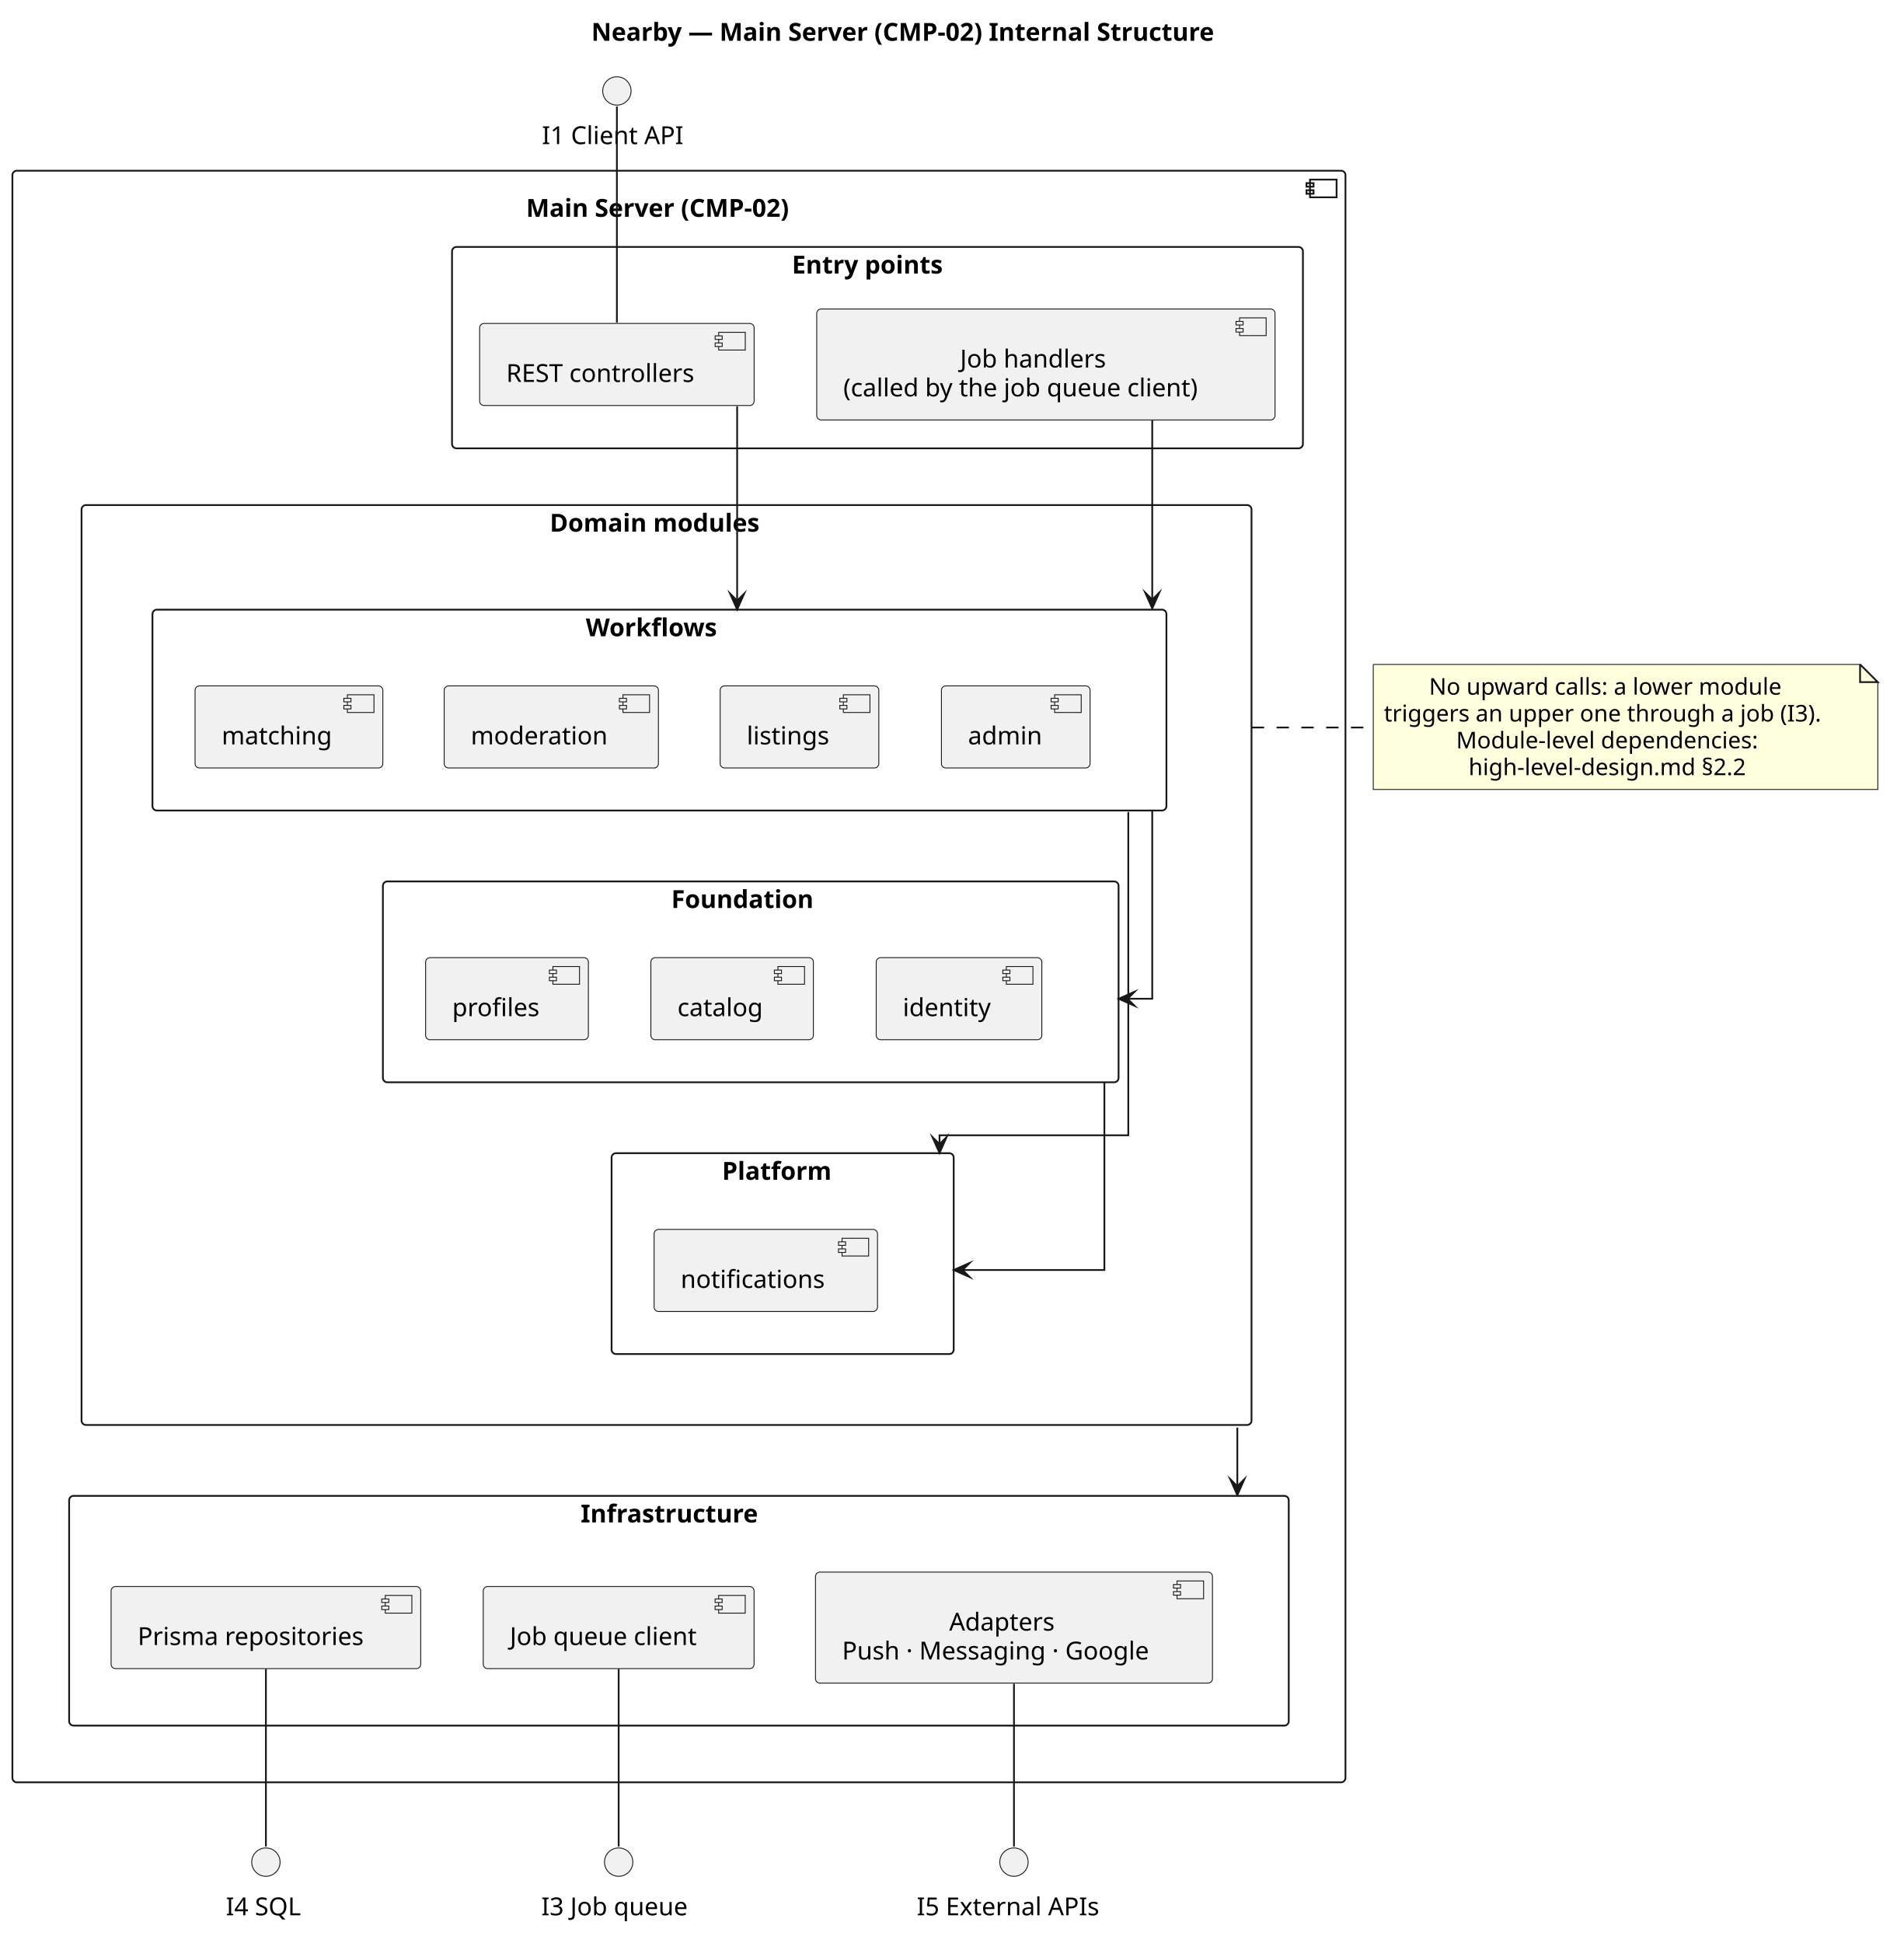
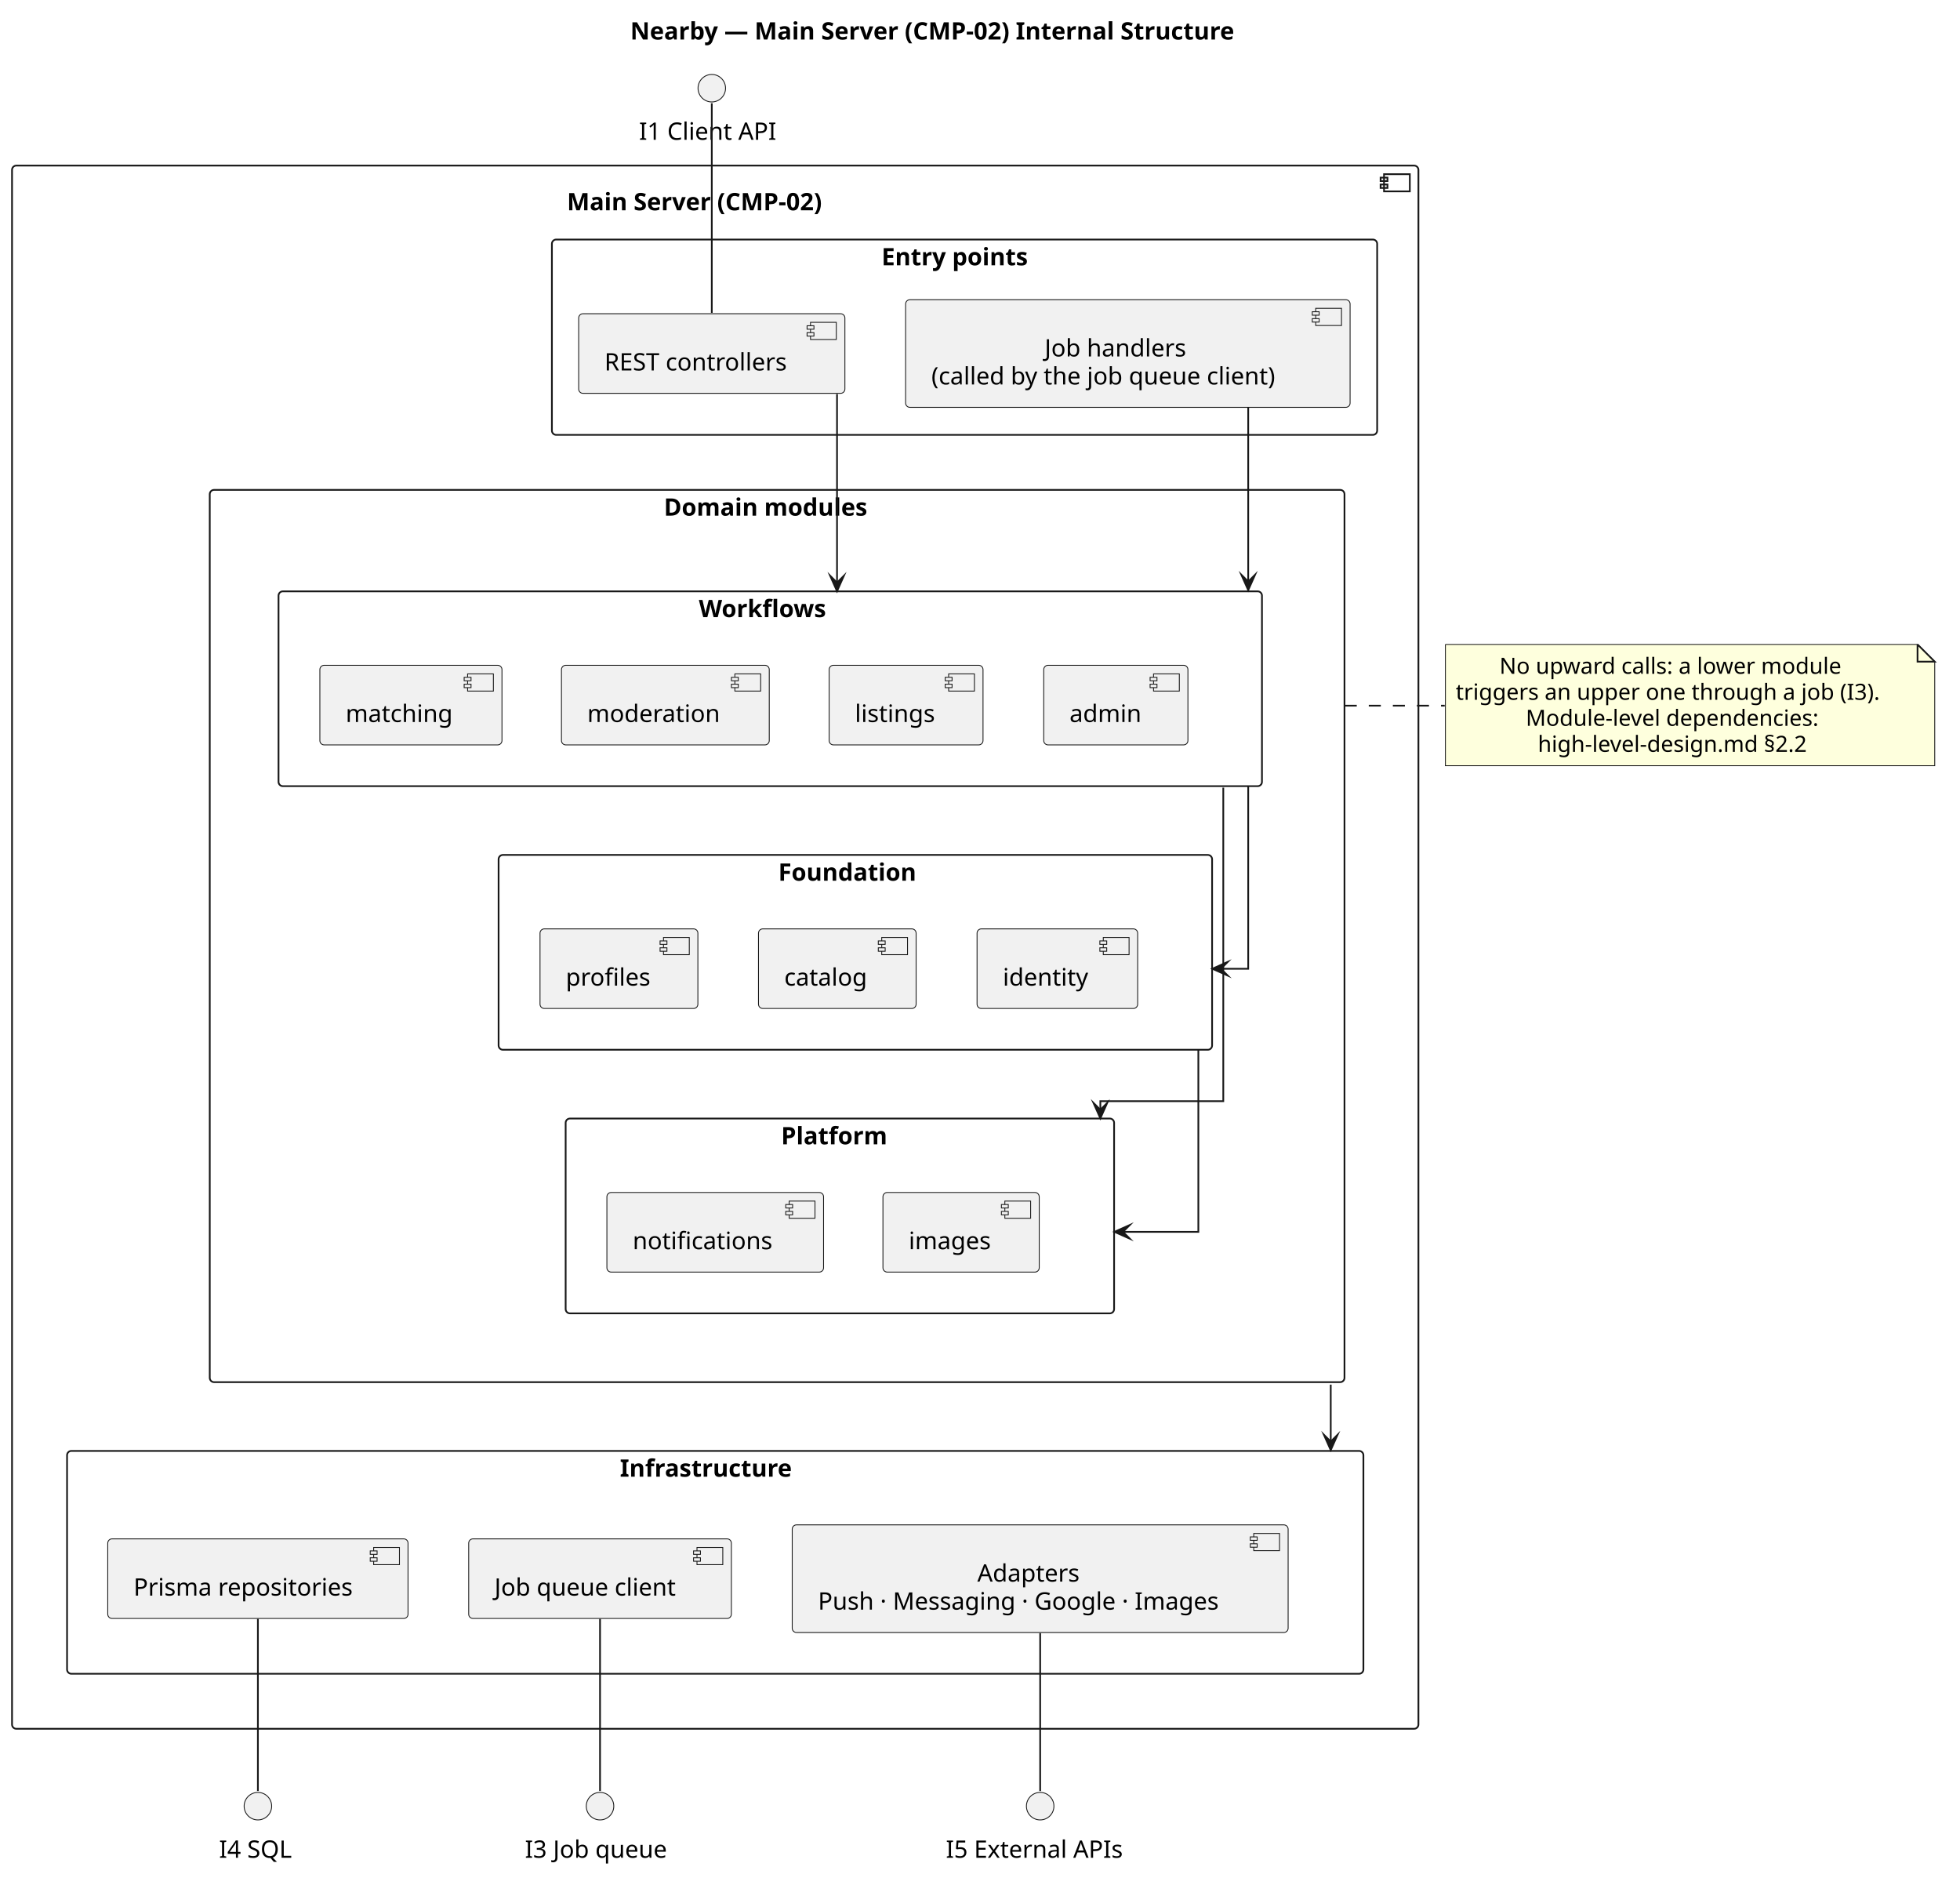
- <svg xmlns="http://www.w3.org/2000/svg" version="1.1" data-diagram-type="DESCRIPTION" style="width:1074px;height:1096px;background:#FFFFFF;" width="1074px" height="1096px" viewBox="0 0 1074 1096" zoomAndPan="magnify" preserveAspectRatio="none" contentStyleType="text/css">
+ <svg xmlns="http://www.w3.org/2000/svg" version="1.1" data-diagram-type="DESCRIPTION" style="width:1140px;height:1096px;background:#FFFFFF;" width="1140px" height="1096px" viewBox="0 0 1140 1096" zoomAndPan="magnify" preserveAspectRatio="none" contentStyleType="text/css">
  <defs />
  <g font-family="sans-serif" lengthAdjust="spacing">
    <g class="title" data-source-line="5">
-       <text x="333.577" y="22.995" fill="#000" font-size="14" textLength="400.148" font-weight="700">Nearby — Main Server (CMP-02) Internal Structure</text>
+       <text x="366.577" y="22.995" fill="#000" font-size="14" textLength="400.148" font-weight="700">Nearby — Main Server (CMP-02) Internal Structure</text>
    </g>
    <g class="cluster" data-qualified-name="Main Server .CMP-02." id="ent0002" data-source-line="15">
-       <rect x="7" y="96.297" width="752" height="909.08" fill="none" style="stroke:#181818;stroke-width:1;" rx="2.5" ry="2.5" />
-       <rect x="739" y="101.297" width="15" height="10" fill="none" style="stroke:#181818;stroke-width:1;" />
-       <rect x="737" y="103.297" width="4" height="2" fill="none" style="stroke:#181818;stroke-width:1;" />
-       <rect x="737" y="107.297" width="4" height="2" fill="none" style="stroke:#181818;stroke-width:1;" />
-       <text x="296.771" y="122.292" fill="#000" font-size="14" textLength="172.457" font-weight="700">Main Server (CMP-02)</text>
+       <rect x="7" y="96.297" width="818" height="909.08" fill="none" style="stroke:#181818;stroke-width:1;" rx="2.5" ry="2.5" />
+       <rect x="805" y="101.297" width="15" height="10" fill="none" style="stroke:#181818;stroke-width:1;" />
+       <rect x="803" y="103.297" width="4" height="2" fill="none" style="stroke:#181818;stroke-width:1;" />
+       <rect x="803" y="107.297" width="4" height="2" fill="none" style="stroke:#181818;stroke-width:1;" />
+       <text x="329.771" y="122.292" fill="#000" font-size="14" textLength="172.457" font-weight="700">Main Server (CMP-02)</text>
    </g>
    <g class="cluster" data-qualified-name="Main Server .CMP-02..L1" id="ent0003" data-source-line="17">
-       <rect x="255" y="139.297" width="480" height="113.6" fill="none" style="stroke:#181818;stroke-width:1;" rx="2.5" ry="2.5" />
-       <text x="446.721" y="154.292" fill="#000" font-size="14" textLength="96.558" font-weight="700">Entry points</text>
+       <rect x="321" y="139.297" width="480" height="113.6" fill="none" style="stroke:#181818;stroke-width:1;" rx="2.5" ry="2.5" />
+       <text x="512.721" y="154.292" fill="#000" font-size="14" textLength="96.558" font-weight="700">Entry points</text>
    </g>
    <g class="cluster" data-qualified-name="Main Server .CMP-02..L2" id="ent0006" data-source-line="22">
-       <rect x="46" y="284.897" width="660" height="518.89" fill="none" style="stroke:#181818;stroke-width:1;" rx="2.5" ry="2.5" />
-       <text x="310.132" y="299.892" fill="#000" font-size="14" textLength="131.735" font-weight="700">Domain modules</text>
+       <rect x="122" y="284.897" width="660" height="518.89" fill="none" style="stroke:#181818;stroke-width:1;" rx="2.5" ry="2.5" />
+       <text x="386.132" y="299.892" fill="#000" font-size="14" textLength="131.735" font-weight="700">Domain modules</text>
    </g>
    <g class="cluster" data-qualified-name="Main Server .CMP-02..L2.T1" id="ent0007" data-source-line="23">
-       <rect x="86" y="343.897" width="572" height="113.29" fill="none" style="stroke:#181818;stroke-width:1;" rx="2.5" ry="2.5" />
-       <text x="330.475" y="358.892" fill="#000" font-size="14" textLength="83.05" font-weight="700">Workflows</text>
+       <rect x="162" y="343.897" width="572" height="113.29" fill="none" style="stroke:#181818;stroke-width:1;" rx="2.5" ry="2.5" />
+       <text x="406.475" y="358.892" fill="#000" font-size="14" textLength="83.05" font-weight="700">Workflows</text>
    </g>
    <g class="cluster" data-qualified-name="Main Server .CMP-02..L2.T2" id="ent0012" data-source-line="29">
-       <rect x="216" y="497.187" width="415" height="113.3" fill="none" style="stroke:#181818;stroke-width:1;" rx="2.5" ry="2.5" />
-       <text x="378.67" y="512.182" fill="#000" font-size="14" textLength="89.66" font-weight="700">Foundation</text>
+       <rect x="290" y="497.187" width="415" height="113.3" fill="none" style="stroke:#181818;stroke-width:1;" rx="2.5" ry="2.5" />
+       <text x="452.67" y="512.182" fill="#000" font-size="14" textLength="89.66" font-weight="700">Foundation</text>
    </g>
    <g class="cluster" data-qualified-name="Main Server .CMP-02..L2.T3" id="ent0016" data-source-line="34">
-       <rect x="345" y="650.487" width="193" height="113.3" fill="none" style="stroke:#181818;stroke-width:1;" rx="2.5" ry="2.5" />
-       <text x="407.3" y="665.482" fill="#000" font-size="14" textLength="68.4" font-weight="700">Platform</text>
-     </g>
-     <g class="cluster" data-qualified-name="Main Server .CMP-02..L3" id="ent0018" data-source-line="39">
-       <rect x="39" y="843.787" width="688" height="129.59" fill="none" style="stroke:#181818;stroke-width:1;" rx="2.5" ry="2.5" />
-       <text x="327.564" y="858.782" fill="#000" font-size="14" textLength="110.872" font-weight="700">Infrastructure</text>
+       <rect x="329" y="650.487" width="319" height="113.3" fill="none" style="stroke:#181818;stroke-width:1;" rx="2.5" ry="2.5" />
+       <text x="454.3" y="665.482" fill="#000" font-size="14" textLength="68.4" font-weight="700">Platform</text>
+     </g>
+     <g class="cluster" data-qualified-name="Main Server .CMP-02..L3" id="ent0019" data-source-line="40">
+       <rect x="39" y="843.787" width="754" height="129.59" fill="none" style="stroke:#181818;stroke-width:1;" rx="2.5" ry="2.5" />
+       <text x="360.564" y="858.782" fill="#000" font-size="14" textLength="110.872" font-weight="700">Infrastructure</text>
    </g>
    <g class="entity" data-qualified-name="Main Server .CMP-02..L1.REST" id="ent0004" data-source-line="18">
-       <rect x="270.57" y="182.447" width="154.851" height="46.297" fill="#F1F1F1" style="stroke:#181818;stroke-width:0.5;" rx="2.5" ry="2.5" />
-       <rect x="405.421" y="187.447" width="15" height="10" fill="#F1F1F1" style="stroke:#181818;stroke-width:0.5;" />
-       <rect x="403.421" y="189.447" width="4" height="2" fill="#F1F1F1" style="stroke:#181818;stroke-width:0.5;" />
-       <rect x="403.421" y="193.447" width="4" height="2" fill="#F1F1F1" style="stroke:#181818;stroke-width:0.5;" />
-       <text x="285.57" y="215.442" fill="#000" font-size="14" textLength="114.851">REST controllers</text>
+       <rect x="336.57" y="182.447" width="154.851" height="46.297" fill="#F1F1F1" style="stroke:#181818;stroke-width:0.5;" rx="2.5" ry="2.5" />
+       <rect x="471.421" y="187.447" width="15" height="10" fill="#F1F1F1" style="stroke:#181818;stroke-width:0.5;" />
+       <rect x="469.421" y="189.447" width="4" height="2" fill="#F1F1F1" style="stroke:#181818;stroke-width:0.5;" />
+       <rect x="469.421" y="193.447" width="4" height="2" fill="#F1F1F1" style="stroke:#181818;stroke-width:0.5;" />
+       <text x="351.57" y="215.442" fill="#000" font-size="14" textLength="114.851">REST controllers</text>
    </g>
    <g class="entity" data-qualified-name="Main Server .CMP-02..L1.JOBS" id="ent0005" data-source-line="19">
-       <rect x="460.73" y="174.297" width="258.531" height="62.594" fill="#F1F1F1" style="stroke:#181818;stroke-width:0.5;" rx="2.5" ry="2.5" />
-       <rect x="699.261" y="179.297" width="15" height="10" fill="#F1F1F1" style="stroke:#181818;stroke-width:0.5;" />
-       <rect x="697.261" y="181.297" width="4" height="2" fill="#F1F1F1" style="stroke:#181818;stroke-width:0.5;" />
-       <rect x="697.261" y="185.297" width="4" height="2" fill="#F1F1F1" style="stroke:#181818;stroke-width:0.5;" />
-       <text x="541.598" y="207.292" fill="#000" font-size="14" textLength="86.796">Job handlers</text>
-       <text x="475.73" y="223.589" fill="#000" font-size="14" textLength="218.531">(called by the job queue client)</text>
+       <rect x="526.73" y="174.297" width="258.531" height="62.594" fill="#F1F1F1" style="stroke:#181818;stroke-width:0.5;" rx="2.5" ry="2.5" />
+       <rect x="765.261" y="179.297" width="15" height="10" fill="#F1F1F1" style="stroke:#181818;stroke-width:0.5;" />
+       <rect x="763.261" y="181.297" width="4" height="2" fill="#F1F1F1" style="stroke:#181818;stroke-width:0.5;" />
+       <rect x="763.261" y="185.297" width="4" height="2" fill="#F1F1F1" style="stroke:#181818;stroke-width:0.5;" />
+       <text x="607.598" y="207.292" fill="#000" font-size="14" textLength="86.796">Job handlers</text>
+       <text x="541.73" y="223.589" fill="#000" font-size="14" textLength="218.531">(called by the job queue client)</text>
    </g>
    <g class="entity" data-qualified-name="Main Server .CMP-02..L2.T1.MA" id="ent0008" data-source-line="24">
-       <rect x="110.04" y="386.897" width="105.926" height="46.297" fill="#F1F1F1" style="stroke:#181818;stroke-width:0.5;" rx="2.5" ry="2.5" />
-       <rect x="195.966" y="391.897" width="15" height="10" fill="#F1F1F1" style="stroke:#181818;stroke-width:0.5;" />
-       <rect x="193.966" y="393.897" width="4" height="2" fill="#F1F1F1" style="stroke:#181818;stroke-width:0.5;" />
-       <rect x="193.966" y="397.897" width="4" height="2" fill="#F1F1F1" style="stroke:#181818;stroke-width:0.5;" />
-       <text x="125.04" y="419.892" fill="#000" font-size="14" textLength="65.926">matching</text>
+       <rect x="186.04" y="386.897" width="105.926" height="46.297" fill="#F1F1F1" style="stroke:#181818;stroke-width:0.5;" rx="2.5" ry="2.5" />
+       <rect x="271.966" y="391.897" width="15" height="10" fill="#F1F1F1" style="stroke:#181818;stroke-width:0.5;" />
+       <rect x="269.966" y="393.897" width="4" height="2" fill="#F1F1F1" style="stroke:#181818;stroke-width:0.5;" />
+       <rect x="269.966" y="397.897" width="4" height="2" fill="#F1F1F1" style="stroke:#181818;stroke-width:0.5;" />
+       <text x="201.04" y="419.892" fill="#000" font-size="14" textLength="65.926">matching</text>
    </g>
    <g class="entity" data-qualified-name="Main Server .CMP-02..L2.T1.MO" id="ent0009" data-source-line="25">
-       <rect x="250.57" y="386.897" width="120.855" height="46.297" fill="#F1F1F1" style="stroke:#181818;stroke-width:0.5;" rx="2.5" ry="2.5" />
-       <rect x="351.425" y="391.897" width="15" height="10" fill="#F1F1F1" style="stroke:#181818;stroke-width:0.5;" />
-       <rect x="349.425" y="393.897" width="4" height="2" fill="#F1F1F1" style="stroke:#181818;stroke-width:0.5;" />
-       <rect x="349.425" y="397.897" width="4" height="2" fill="#F1F1F1" style="stroke:#181818;stroke-width:0.5;" />
-       <text x="265.57" y="419.892" fill="#000" font-size="14" textLength="80.855">moderation</text>
+       <rect x="326.57" y="386.897" width="120.855" height="46.297" fill="#F1F1F1" style="stroke:#181818;stroke-width:0.5;" rx="2.5" ry="2.5" />
+       <rect x="427.425" y="391.897" width="15" height="10" fill="#F1F1F1" style="stroke:#181818;stroke-width:0.5;" />
+       <rect x="425.425" y="393.897" width="4" height="2" fill="#F1F1F1" style="stroke:#181818;stroke-width:0.5;" />
+       <rect x="425.425" y="397.897" width="4" height="2" fill="#F1F1F1" style="stroke:#181818;stroke-width:0.5;" />
+       <text x="341.57" y="419.892" fill="#000" font-size="14" textLength="80.855">moderation</text>
    </g>
    <g class="entity" data-qualified-name="Main Server .CMP-02..L2.T1.LI" id="ent0010" data-source-line="26">
-       <rect x="406.25" y="386.897" width="89.506" height="46.297" fill="#F1F1F1" style="stroke:#181818;stroke-width:0.5;" rx="2.5" ry="2.5" />
-       <rect x="475.756" y="391.897" width="15" height="10" fill="#F1F1F1" style="stroke:#181818;stroke-width:0.5;" />
-       <rect x="473.756" y="393.897" width="4" height="2" fill="#F1F1F1" style="stroke:#181818;stroke-width:0.5;" />
-       <rect x="473.756" y="397.897" width="4" height="2" fill="#F1F1F1" style="stroke:#181818;stroke-width:0.5;" />
-       <text x="421.25" y="419.892" fill="#000" font-size="14" textLength="49.506">listings</text>
+       <rect x="482.25" y="386.897" width="89.506" height="46.297" fill="#F1F1F1" style="stroke:#181818;stroke-width:0.5;" rx="2.5" ry="2.5" />
+       <rect x="551.756" y="391.897" width="15" height="10" fill="#F1F1F1" style="stroke:#181818;stroke-width:0.5;" />
+       <rect x="549.756" y="393.897" width="4" height="2" fill="#F1F1F1" style="stroke:#181818;stroke-width:0.5;" />
+       <rect x="549.756" y="397.897" width="4" height="2" fill="#F1F1F1" style="stroke:#181818;stroke-width:0.5;" />
+       <text x="497.25" y="419.892" fill="#000" font-size="14" textLength="49.506">listings</text>
    </g>
    <g class="entity" data-qualified-name="Main Server .CMP-02..L2.T1.AD" id="ent0011" data-source-line="27">
-       <rect x="531.07" y="386.897" width="83.866" height="46.297" fill="#F1F1F1" style="stroke:#181818;stroke-width:0.5;" rx="2.5" ry="2.5" />
-       <rect x="594.936" y="391.897" width="15" height="10" fill="#F1F1F1" style="stroke:#181818;stroke-width:0.5;" />
-       <rect x="592.936" y="393.897" width="4" height="2" fill="#F1F1F1" style="stroke:#181818;stroke-width:0.5;" />
-       <rect x="592.936" y="397.897" width="4" height="2" fill="#F1F1F1" style="stroke:#181818;stroke-width:0.5;" />
-       <text x="546.07" y="419.892" fill="#000" font-size="14" textLength="43.866">admin</text>
+       <rect x="607.07" y="386.897" width="83.866" height="46.297" fill="#F1F1F1" style="stroke:#181818;stroke-width:0.5;" rx="2.5" ry="2.5" />
+       <rect x="670.936" y="391.897" width="15" height="10" fill="#F1F1F1" style="stroke:#181818;stroke-width:0.5;" />
+       <rect x="668.936" y="393.897" width="4" height="2" fill="#F1F1F1" style="stroke:#181818;stroke-width:0.5;" />
+       <rect x="668.936" y="397.897" width="4" height="2" fill="#F1F1F1" style="stroke:#181818;stroke-width:0.5;" />
+       <text x="622.07" y="419.892" fill="#000" font-size="14" textLength="43.866">admin</text>
    </g>
    <g class="entity" data-qualified-name="Main Server .CMP-02..L2.T2.PR" id="ent0013" data-source-line="30">
-       <rect x="240.09" y="540.187" width="91.823" height="46.297" fill="#F1F1F1" style="stroke:#181818;stroke-width:0.5;" rx="2.5" ry="2.5" />
-       <rect x="311.913" y="545.187" width="15" height="10" fill="#F1F1F1" style="stroke:#181818;stroke-width:0.5;" />
-       <rect x="309.913" y="547.187" width="4" height="2" fill="#F1F1F1" style="stroke:#181818;stroke-width:0.5;" />
-       <rect x="309.913" y="551.187" width="4" height="2" fill="#F1F1F1" style="stroke:#181818;stroke-width:0.5;" />
-       <text x="255.09" y="573.182" fill="#000" font-size="14" textLength="51.823">profiles</text>
+       <rect x="314.09" y="540.187" width="91.823" height="46.297" fill="#F1F1F1" style="stroke:#181818;stroke-width:0.5;" rx="2.5" ry="2.5" />
+       <rect x="385.913" y="545.187" width="15" height="10" fill="#F1F1F1" style="stroke:#181818;stroke-width:0.5;" />
+       <rect x="383.913" y="547.187" width="4" height="2" fill="#F1F1F1" style="stroke:#181818;stroke-width:0.5;" />
+       <rect x="383.913" y="551.187" width="4" height="2" fill="#F1F1F1" style="stroke:#181818;stroke-width:0.5;" />
+       <text x="329.09" y="573.182" fill="#000" font-size="14" textLength="51.823">profiles</text>
    </g>
    <g class="entity" data-qualified-name="Main Server .CMP-02..L2.T2.CA" id="ent0014" data-source-line="31">
-       <rect x="367.16" y="540.187" width="91.687" height="46.297" fill="#F1F1F1" style="stroke:#181818;stroke-width:0.5;" rx="2.5" ry="2.5" />
-       <rect x="438.847" y="545.187" width="15" height="10" fill="#F1F1F1" style="stroke:#181818;stroke-width:0.5;" />
-       <rect x="436.847" y="547.187" width="4" height="2" fill="#F1F1F1" style="stroke:#181818;stroke-width:0.5;" />
-       <rect x="436.847" y="551.187" width="4" height="2" fill="#F1F1F1" style="stroke:#181818;stroke-width:0.5;" />
-       <text x="382.16" y="573.182" fill="#000" font-size="14" textLength="51.687">catalog</text>
+       <rect x="441.16" y="540.187" width="91.687" height="46.297" fill="#F1F1F1" style="stroke:#181818;stroke-width:0.5;" rx="2.5" ry="2.5" />
+       <rect x="512.847" y="545.187" width="15" height="10" fill="#F1F1F1" style="stroke:#181818;stroke-width:0.5;" />
+       <rect x="510.847" y="547.187" width="4" height="2" fill="#F1F1F1" style="stroke:#181818;stroke-width:0.5;" />
+       <rect x="510.847" y="551.187" width="4" height="2" fill="#F1F1F1" style="stroke:#181818;stroke-width:0.5;" />
+       <text x="456.16" y="573.182" fill="#000" font-size="14" textLength="51.687">catalog</text>
    </g>
    <g class="entity" data-qualified-name="Main Server .CMP-02..L2.T2.ID" id="ent0015" data-source-line="32">
-       <rect x="494.29" y="540.187" width="93.416" height="46.297" fill="#F1F1F1" style="stroke:#181818;stroke-width:0.5;" rx="2.5" ry="2.5" />
-       <rect x="567.706" y="545.187" width="15" height="10" fill="#F1F1F1" style="stroke:#181818;stroke-width:0.5;" />
-       <rect x="565.706" y="547.187" width="4" height="2" fill="#F1F1F1" style="stroke:#181818;stroke-width:0.5;" />
-       <rect x="565.706" y="551.187" width="4" height="2" fill="#F1F1F1" style="stroke:#181818;stroke-width:0.5;" />
-       <text x="509.29" y="573.182" fill="#000" font-size="14" textLength="53.416">identity</text>
+       <rect x="568.29" y="540.187" width="93.416" height="46.297" fill="#F1F1F1" style="stroke:#181818;stroke-width:0.5;" rx="2.5" ry="2.5" />
+       <rect x="641.706" y="545.187" width="15" height="10" fill="#F1F1F1" style="stroke:#181818;stroke-width:0.5;" />
+       <rect x="639.706" y="547.187" width="4" height="2" fill="#F1F1F1" style="stroke:#181818;stroke-width:0.5;" />
+       <rect x="639.706" y="551.187" width="4" height="2" fill="#F1F1F1" style="stroke:#181818;stroke-width:0.5;" />
+       <text x="583.29" y="573.182" fill="#000" font-size="14" textLength="53.416">identity</text>
    </g>
    <g class="entity" data-qualified-name="Main Server .CMP-02..L2.T3.NO" id="ent0017" data-source-line="35">
-       <rect x="368.99" y="693.487" width="126.023" height="46.297" fill="#F1F1F1" style="stroke:#181818;stroke-width:0.5;" rx="2.5" ry="2.5" />
-       <rect x="475.013" y="698.487" width="15" height="10" fill="#F1F1F1" style="stroke:#181818;stroke-width:0.5;" />
-       <rect x="473.013" y="700.487" width="4" height="2" fill="#F1F1F1" style="stroke:#181818;stroke-width:0.5;" />
-       <rect x="473.013" y="704.487" width="4" height="2" fill="#F1F1F1" style="stroke:#181818;stroke-width:0.5;" />
-       <text x="383.99" y="726.482" fill="#000" font-size="14" textLength="86.023">notifications</text>
-     </g>
-     <g class="entity" data-qualified-name="Main Server .CMP-02..L3.REPO" id="ent0019" data-source-line="40">
+       <rect x="352.99" y="693.487" width="126.023" height="46.297" fill="#F1F1F1" style="stroke:#181818;stroke-width:0.5;" rx="2.5" ry="2.5" />
+       <rect x="459.013" y="698.487" width="15" height="10" fill="#F1F1F1" style="stroke:#181818;stroke-width:0.5;" />
+       <rect x="457.013" y="700.487" width="4" height="2" fill="#F1F1F1" style="stroke:#181818;stroke-width:0.5;" />
+       <rect x="457.013" y="704.487" width="4" height="2" fill="#F1F1F1" style="stroke:#181818;stroke-width:0.5;" />
+       <text x="367.99" y="726.482" fill="#000" font-size="14" textLength="86.023">notifications</text>
+     </g>
+     <g class="entity" data-qualified-name="Main Server .CMP-02..L2.T3.IM" id="ent0018" data-source-line="36">
+       <rect x="513.55" y="693.487" width="90.9" height="46.297" fill="#F1F1F1" style="stroke:#181818;stroke-width:0.5;" rx="2.5" ry="2.5" />
+       <rect x="584.45" y="698.487" width="15" height="10" fill="#F1F1F1" style="stroke:#181818;stroke-width:0.5;" />
+       <rect x="582.45" y="700.487" width="4" height="2" fill="#F1F1F1" style="stroke:#181818;stroke-width:0.5;" />
+       <rect x="582.45" y="704.487" width="4" height="2" fill="#F1F1F1" style="stroke:#181818;stroke-width:0.5;" />
+       <text x="528.55" y="726.482" fill="#000" font-size="14" textLength="50.9">images</text>
+     </g>
+     <g class="entity" data-qualified-name="Main Server .CMP-02..L3.REPO" id="ent0020" data-source-line="41">
      <rect x="62.67" y="894.927" width="174.661" height="46.297" fill="#F1F1F1" style="stroke:#181818;stroke-width:0.5;" rx="2.5" ry="2.5" />
      <rect x="217.331" y="899.927" width="15" height="10" fill="#F1F1F1" style="stroke:#181818;stroke-width:0.5;" />
      <rect x="215.331" y="901.927" width="4" height="2" fill="#F1F1F1" style="stroke:#181818;stroke-width:0.5;" />
      <rect x="215.331" y="905.927" width="4" height="2" fill="#F1F1F1" style="stroke:#181818;stroke-width:0.5;" />
      <text x="77.67" y="927.922" fill="#000" font-size="14" textLength="134.661">Prisma repositories</text>
    </g>
-     <g class="entity" data-qualified-name="Main Server .CMP-02..L3.QUEUE" id="ent0020" data-source-line="41">
+     <g class="entity" data-qualified-name="Main Server .CMP-02..L3.QUEUE" id="ent0021" data-source-line="42">
      <rect x="272.6" y="894.927" width="152.793" height="46.297" fill="#F1F1F1" style="stroke:#181818;stroke-width:0.5;" rx="2.5" ry="2.5" />
      <rect x="405.393" y="899.927" width="15" height="10" fill="#F1F1F1" style="stroke:#181818;stroke-width:0.5;" />
      <rect x="403.393" y="901.927" width="4" height="2" fill="#F1F1F1" style="stroke:#181818;stroke-width:0.5;" />
      <rect x="403.393" y="905.927" width="4" height="2" fill="#F1F1F1" style="stroke:#181818;stroke-width:0.5;" />
      <text x="287.6" y="927.922" fill="#000" font-size="14" textLength="112.793">Job queue client</text>
    </g>
-     <g class="entity" data-qualified-name="Main Server .CMP-02..L3.ADP" id="ent0021" data-source-line="42">
-       <rect x="460.03" y="886.787" width="223.948" height="62.594" fill="#F1F1F1" style="stroke:#181818;stroke-width:0.5;" rx="2.5" ry="2.5" />
-       <rect x="663.978" y="891.787" width="15" height="10" fill="#F1F1F1" style="stroke:#181818;stroke-width:0.5;" />
-       <rect x="661.978" y="893.787" width="4" height="2" fill="#F1F1F1" style="stroke:#181818;stroke-width:0.5;" />
-       <rect x="661.978" y="897.787" width="4" height="2" fill="#F1F1F1" style="stroke:#181818;stroke-width:0.5;" />
-       <text x="535.463" y="919.782" fill="#000" font-size="14" textLength="63.082">Adapters</text>
-       <text x="475.03" y="936.079" fill="#000" font-size="14" textLength="183.948">Push · Messaging · Google</text>
+     <g class="entity" data-qualified-name="Main Server .CMP-02..L3.ADP" id="ent0022" data-source-line="43">
+       <rect x="460.78" y="886.787" width="288.438" height="62.594" fill="#F1F1F1" style="stroke:#181818;stroke-width:0.5;" rx="2.5" ry="2.5" />
+       <rect x="729.218" y="891.787" width="15" height="10" fill="#F1F1F1" style="stroke:#181818;stroke-width:0.5;" />
+       <rect x="727.218" y="893.787" width="4" height="2" fill="#F1F1F1" style="stroke:#181818;stroke-width:0.5;" />
+       <rect x="727.218" y="897.787" width="4" height="2" fill="#F1F1F1" style="stroke:#181818;stroke-width:0.5;" />
+       <text x="568.458" y="919.782" fill="#000" font-size="14" textLength="63.082">Adapters</text>
+       <text x="475.78" y="936.079" fill="#000" font-size="14" textLength="248.438">Push · Messaging · Google · Images</text>
    </g>
    <g class="entity" data-qualified-name="I1" id="ent0001" data-source-line="13">
-       <ellipse cx="348" cy="51.297" rx="8" ry="8" fill="#F1F1F1" style="stroke:#181818;stroke-width:0.5;" />
-       <text x="305.692" y="81.292" fill="#000" font-size="14" textLength="84.615">I1 Client API</text>
-     </g>
-     <g class="entity" data-qualified-name="I4" id="ent0022" data-source-line="46">
+       <ellipse cx="414" cy="51.297" rx="8" ry="8" fill="#F1F1F1" style="stroke:#181818;stroke-width:0.5;" />
+       <text x="371.692" y="81.292" fill="#000" font-size="14" textLength="84.615">I1 Client API</text>
+     </g>
+     <g class="entity" data-qualified-name="I4" id="ent0023" data-source-line="47">
      <ellipse cx="150" cy="1050.377" rx="8" ry="8" fill="#F1F1F1" style="stroke:#181818;stroke-width:0.5;" />
      <text x="127.404" y="1080.372" fill="#000" font-size="14" textLength="45.192">I4 SQL</text>
    </g>
-     <g class="entity" data-qualified-name="I3" id="ent0023" data-source-line="47">
+     <g class="entity" data-qualified-name="I3" id="ent0024" data-source-line="48">
      <ellipse cx="349" cy="1050.377" rx="8" ry="8" fill="#F1F1F1" style="stroke:#181818;stroke-width:0.5;" />
      <text x="305.312" y="1080.372" fill="#000" font-size="14" textLength="87.377">I3 Job queue</text>
    </g>
-     <g class="entity" data-qualified-name="I5" id="ent0024" data-source-line="48">
-       <ellipse cx="572" cy="1050.377" rx="8" ry="8" fill="#F1F1F1" style="stroke:#181818;stroke-width:0.5;" />
-       <text x="517.145" y="1080.372" fill="#000" font-size="14" textLength="109.71">I5 External APIs</text>
-     </g>
-     <g class="entity" data-qualified-name="GMN46" id="ent0047" data-source-line="78">
-       <path d="M774.69,374.777 L774.69,445.308 L1059.302,445.308 L1059.302,384.777 L1049.302,374.777 L774.69,374.777" style="stroke:#181818;stroke-width:0.5;" fill="#FEFFDD" />
-       <path d="M1049.302,374.777 L1049.302,384.777 L1059.302,384.777 L1049.302,374.777" style="stroke:#181818;stroke-width:1;" fill="#FEFFDD" />
-       <text x="806.125" y="391.844" fill="#000" font-size="13" textLength="212.742">No upward calls: a lower module</text>
-       <text x="780.69" y="406.977" fill="#000" font-size="13" textLength="263.612">triggers an upper one through a job (I3).</text>
-       <text x="821.423" y="422.109" fill="#000" font-size="13" textLength="182.146">Module-level dependencies:</text>
-       <text x="828.437" y="437.242" fill="#000" font-size="13" textLength="168.118">high-level-design.md §2.2</text>
-     </g>
-     <g class="link" data-entity-1="ent0001" data-entity-2="ent0004" id="lnk25" data-source-line="50" data-link-type="association">
-       <path d="M348,60.037 C348,83.237 348,147.027 348,181.957" style="stroke:#181818;stroke-width:1;" fill="none" id="I1-REST" />
-     </g>
-     <g class="link" data-entity-1="ent0004" data-entity-2="ent0007" id="lnk26" data-source-line="51" data-link-type="dependency">
-       <path d="M415.84,229.167 C415.84,253.022 415.84,290.824 415.84,322.663 C415.84,326.643 415.84,330.53 415.84,334.284 C415.84,336.162 415.84,338.006 415.84,339.812 C415.84,340.715 415.84,341.609 415.84,342.493 C415.84,342.935 415.84,338.374 415.84,338.811" style="stroke:#181818;stroke-width:1;" fill="none" id="REST-to-T1" />
-       <polygon points="415.84,343.811,419.84,334.811,415.84,338.811,411.84,334.811,415.84,343.811" fill="#181818" style="stroke:#181818;stroke-width:1;stroke-linejoin:miter;stroke-miterlimit:10;" />
-     </g>
-     <g class="link" data-entity-1="ent0005" data-entity-2="ent0007" id="lnk27" data-source-line="52" data-link-type="dependency">
-       <path d="M650,237.097 C650,264.427 650,304.984 650,339.956 C650,341.048 650,337.136 650,338.217" style="stroke:#181818;stroke-width:1;" fill="none" id="JOBS-to-T1" />
-       <polygon points="650,343.217,654,334.217,650,338.217,646,334.217,650,343.217" fill="#181818" style="stroke:#181818;stroke-width:1;stroke-linejoin:miter;stroke-miterlimit:10;" />
-     </g>
-     <g class="link" data-entity-1="ent0007" data-entity-2="ent0012" id="lnk28" data-source-line="55" data-link-type="dependency">
-       <path d="M650,457.351 C650,459.496 650,461.678 650,463.887 C650,472.723 650,482.004 650,491.199 C650,527.979 650,563.377 650,563.377 C650,563.377 644.458,563.377 638.395,563.377 C636.879,563.377 635.331,563.377 633.829,563.377 C633.078,563.377 632.338,563.377 631.62,563.377 C631.441,563.377 636.262,563.377 636.086,563.377" style="stroke:#181818;stroke-width:1;" fill="none" id="T1-to-T2" />
-       <polygon points="631.086,563.377,640.086,567.377,636.086,563.377,640.086,559.377,631.086,563.377" fill="#181818" style="stroke:#181818;stroke-width:1;stroke-linejoin:miter;stroke-miterlimit:10;" />
-     </g>
-     <g class="link" data-entity-1="ent0012" data-entity-2="ent0016" id="lnk29" data-source-line="56" data-link-type="dependency">
-       <path d="M623,610.553 C623,612.694 623,614.871 623,617.076 C623,625.896 623,635.159 623,644.337 C623,681.047 623,716.377 623,716.377 C623,716.377 601.878,716.377 579.765,716.377 C568.709,716.377 557.405,716.377 548.37,716.377 C546.112,716.377 543.995,716.377 542.059,716.377 C541.091,716.377 540.169,716.377 539.296,716.377 C538.86,716.377 543.436,716.377 543.026,716.377" style="stroke:#181818;stroke-width:1;" fill="none" id="T2-to-T3" />
-       <polygon points="538.026,716.377,547.026,720.377,543.026,716.377,547.026,712.377,538.026,716.377" fill="#181818" style="stroke:#181818;stroke-width:1;stroke-linejoin:miter;stroke-miterlimit:10;" />
-     </g>
-     <g class="link" data-entity-1="ent0007" data-entity-2="ent0016" id="lnk30" data-source-line="57" data-link-type="dependency">
-       <path d="M636.5,458.033 C636.5,458.405 636.5,458.779 636.5,459.154 C636.5,460.654 636.5,462.177 636.5,463.722 C636.5,469.898 636.5,476.412 636.5,483.15 C636.5,496.627 636.5,511.002 636.5,525.377 C636.5,582.877 636.5,640.377 636.5,640.377 C636.5,640.377 530,640.377 530,640.377 C530,640.377 530,641.424 530,643.273 C530,644.197 530,645.322 530,646.617 C530,647.264 530,647.954 530,648.683 C530,649.047 530,649.421 530,649.804 C530,649.995 530,645.189 530,645.385" style="stroke:#181818;stroke-width:1;" fill="none" id="T1-to-T3" />
-       <polygon points="530,650.385,534,641.385,530,645.385,526,641.385,530,650.385" fill="#181818" style="stroke:#181818;stroke-width:1;stroke-linejoin:miter;stroke-miterlimit:10;" />
-     </g>
-     <g class="link" data-entity-1="ent0006" data-entity-2="ent0018" id="lnk31" data-source-line="59" data-link-type="dependency">
-       <path d="M698,805.244 C698,818.402 698,830.822 698,842.273 C698,842.631 698,837.988 698,838.344" style="stroke:#181818;stroke-width:1;" fill="none" id="L2-to-L3" />
-       <polygon points="698,843.344,702,834.344,698,838.344,694,834.344,698,843.344" fill="#181818" style="stroke:#181818;stroke-width:1;stroke-linejoin:miter;stroke-miterlimit:10;" />
-     </g>
-     <g class="link" data-entity-1="ent0019" data-entity-2="ent0022" id="lnk43" data-source-line="73" data-link-type="association">
+     <g class="entity" data-qualified-name="I5" id="ent0025" data-source-line="49">
+       <ellipse cx="605" cy="1050.377" rx="8" ry="8" fill="#F1F1F1" style="stroke:#181818;stroke-width:0.5;" />
+       <text x="550.145" y="1080.372" fill="#000" font-size="14" textLength="109.71">I5 External APIs</text>
+     </g>
+     <g class="entity" data-qualified-name="GMN47" id="ent0048" data-source-line="79">
+       <path d="M840.69,374.777 L840.69,445.308 L1125.302,445.308 L1125.302,384.777 L1115.302,374.777 L840.69,374.777" style="stroke:#181818;stroke-width:0.5;" fill="#FEFFDD" />
+       <path d="M1115.302,374.777 L1115.302,384.777 L1125.302,384.777 L1115.302,374.777" style="stroke:#181818;stroke-width:1;" fill="#FEFFDD" />
+       <text x="872.125" y="391.844" fill="#000" font-size="13" textLength="212.742">No upward calls: a lower module</text>
+       <text x="846.69" y="406.977" fill="#000" font-size="13" textLength="263.612">triggers an upper one through a job (I3).</text>
+       <text x="887.423" y="422.109" fill="#000" font-size="13" textLength="182.146">Module-level dependencies:</text>
+       <text x="894.437" y="437.242" fill="#000" font-size="13" textLength="168.118">high-level-design.md §2.2</text>
+     </g>
+     <g class="link" data-entity-1="ent0001" data-entity-2="ent0004" id="lnk26" data-source-line="51" data-link-type="association">
+       <path d="M414,60.037 C414,83.237 414,147.027 414,181.957" style="stroke:#181818;stroke-width:1;" fill="none" id="I1-REST" />
+     </g>
+     <g class="link" data-entity-1="ent0004" data-entity-2="ent0007" id="lnk27" data-source-line="52" data-link-type="dependency">
+       <path d="M486.84,229.167 C486.84,253.022 486.84,290.824 486.84,322.663 C486.84,326.643 486.84,330.53 486.84,334.284 C486.84,336.162 486.84,338.006 486.84,339.812 C486.84,340.715 486.84,341.609 486.84,342.493 C486.84,342.935 486.84,338.374 486.84,338.811" style="stroke:#181818;stroke-width:1;" fill="none" id="REST-to-T1" />
+       <polygon points="486.84,343.811,490.84,334.811,486.84,338.811,482.84,334.811,486.84,343.811" fill="#181818" style="stroke:#181818;stroke-width:1;stroke-linejoin:miter;stroke-miterlimit:10;" />
+     </g>
+     <g class="link" data-entity-1="ent0005" data-entity-2="ent0007" id="lnk28" data-source-line="53" data-link-type="dependency">
+       <path d="M726,237.097 C726,264.427 726,304.984 726,339.956 C726,341.048 726,337.136 726,338.217" style="stroke:#181818;stroke-width:1;" fill="none" id="JOBS-to-T1" />
+       <polygon points="726,343.217,730,334.217,726,338.217,722,334.217,726,343.217" fill="#181818" style="stroke:#181818;stroke-width:1;stroke-linejoin:miter;stroke-miterlimit:10;" />
+     </g>
+     <g class="link" data-entity-1="ent0007" data-entity-2="ent0012" id="lnk29" data-source-line="56" data-link-type="dependency">
+       <path d="M726,457.351 C726,459.496 726,461.678 726,463.887 C726,472.723 726,482.004 726,491.199 C726,527.979 726,563.377 726,563.377 C726,563.377 720.045,563.377 713.533,563.377 C711.904,563.377 710.241,563.377 708.628,563.377 C707.821,563.377 707.027,563.377 706.255,563.377 C705.87,563.377 710.49,563.377 710.117,563.377" style="stroke:#181818;stroke-width:1;" fill="none" id="T1-to-T2" />
+       <polygon points="705.117,563.377,714.117,567.377,710.117,563.377,714.117,559.377,705.117,563.377" fill="#181818" style="stroke:#181818;stroke-width:1;stroke-linejoin:miter;stroke-miterlimit:10;" />
+     </g>
+     <g class="link" data-entity-1="ent0012" data-entity-2="ent0016" id="lnk30" data-source-line="57" data-link-type="dependency">
+       <path d="M697,610.553 C697,612.694 697,614.871 697,617.076 C697,625.896 697,635.159 697,644.337 C697,681.047 697,716.377 697,716.377 C697,716.377 684.475,716.377 671.168,716.377 C664.514,716.377 657.664,716.377 652.087,716.377 C650.693,716.377 654.378,716.377 653.166,716.377" style="stroke:#181818;stroke-width:1;" fill="none" id="T2-to-T3" />
+       <polygon points="648.166,716.377,657.166,720.377,653.166,716.377,657.166,712.377,648.166,716.377" fill="#181818" style="stroke:#181818;stroke-width:1;stroke-linejoin:miter;stroke-miterlimit:10;" />
+     </g>
+     <g class="link" data-entity-1="ent0007" data-entity-2="ent0016" id="lnk31" data-source-line="58" data-link-type="dependency">
+       <path d="M711.5,458.033 C711.5,458.405 711.5,458.779 711.5,459.154 C711.5,460.654 711.5,462.177 711.5,463.722 C711.5,469.898 711.5,476.412 711.5,483.15 C711.5,496.627 711.5,511.002 711.5,525.377 C711.5,582.877 711.5,640.377 711.5,640.377 C711.5,640.377 640,640.377 640,640.377 C640,640.377 640,641.424 640,643.273 C640,644.197 640,645.322 640,646.617 C640,647.264 640,647.954 640,648.683 C640,649.047 640,649.421 640,649.804 C640,649.995 640,645.189 640,645.385" style="stroke:#181818;stroke-width:1;" fill="none" id="T1-to-T3" />
+       <polygon points="640,650.385,644,641.385,640,645.385,636,641.385,640,650.385" fill="#181818" style="stroke:#181818;stroke-width:1;stroke-linejoin:miter;stroke-miterlimit:10;" />
+     </g>
+     <g class="link" data-entity-1="ent0006" data-entity-2="ent0019" id="lnk32" data-source-line="60" data-link-type="dependency">
+       <path d="M774,805.244 C774,818.402 774,830.822 774,842.273 C774,842.631 774,837.988 774,838.344" style="stroke:#181818;stroke-width:1;" fill="none" id="L2-to-L3" />
+       <polygon points="774,843.344,778,834.344,774,838.344,770,834.344,774,843.344" fill="#181818" style="stroke:#181818;stroke-width:1;stroke-linejoin:miter;stroke-miterlimit:10;" />
+     </g>
+     <g class="link" data-entity-1="ent0020" data-entity-2="ent0023" id="lnk44" data-source-line="74" data-link-type="association">
      <path d="M150,941.427 C150,971.247 150,1021.407 150,1041.577" style="stroke:#181818;stroke-width:1;" fill="none" id="REPO-I4" />
    </g>
-     <g class="link" data-entity-1="ent0020" data-entity-2="ent0023" id="lnk44" data-source-line="74" data-link-type="association">
+     <g class="link" data-entity-1="ent0021" data-entity-2="ent0024" id="lnk45" data-source-line="75" data-link-type="association">
      <path d="M349,941.427 C349,971.247 349,1021.407 349,1041.577" style="stroke:#181818;stroke-width:1;" fill="none" id="QUEUE-I3" />
    </g>
-     <g class="link" data-entity-1="ent0021" data-entity-2="ent0024" id="lnk45" data-source-line="75" data-link-type="association">
-       <path d="M572,949.767 C572,979.887 572,1023.227 572,1041.607" style="stroke:#181818;stroke-width:1;" fill="none" id="ADP-I5" />
-     </g>
-     <g class="link" data-entity-1="ent0006" data-entity-2="ent0047" id="lnk48" data-source-line="78" data-link-type="association">
-       <path d="M706.107,410.377 C706.171,410.377 706.235,410.377 706.3,410.377 C706.559,410.377 706.823,410.377 707.093,410.377 C711.411,410.377 717.113,410.377 723.864,410.377 C737.365,410.377 755.06,410.377 774.26,410.377" style="stroke:#181818;stroke-width:1;stroke-dasharray:7,7;" fill="none" id="L2-GMN46" />
+     <g class="link" data-entity-1="ent0022" data-entity-2="ent0025" id="lnk46" data-source-line="76" data-link-type="association">
+       <path d="M605,949.767 C605,979.887 605,1023.227 605,1041.607" style="stroke:#181818;stroke-width:1;" fill="none" id="ADP-I5" />
+     </g>
+     <g class="link" data-entity-1="ent0006" data-entity-2="ent0048" id="lnk49" data-source-line="79" data-link-type="association">
+       <path d="M782.135,410.377 C782.193,410.377 782.253,410.377 782.312,410.377 C782.431,410.377 782.551,410.377 782.672,410.377 C782.914,410.377 783.161,410.377 783.412,410.377 C783.914,410.377 784.435,410.377 784.973,410.377 C786.048,410.377 787.194,410.377 788.406,410.377 C790.828,410.377 793.514,410.377 796.43,410.377 C808.093,410.377 823.43,410.377 840.31,410.377" style="stroke:#181818;stroke-width:1;stroke-dasharray:7,7;" fill="none" id="L2-GMN47" />
    </g>
  </g>
</svg>
